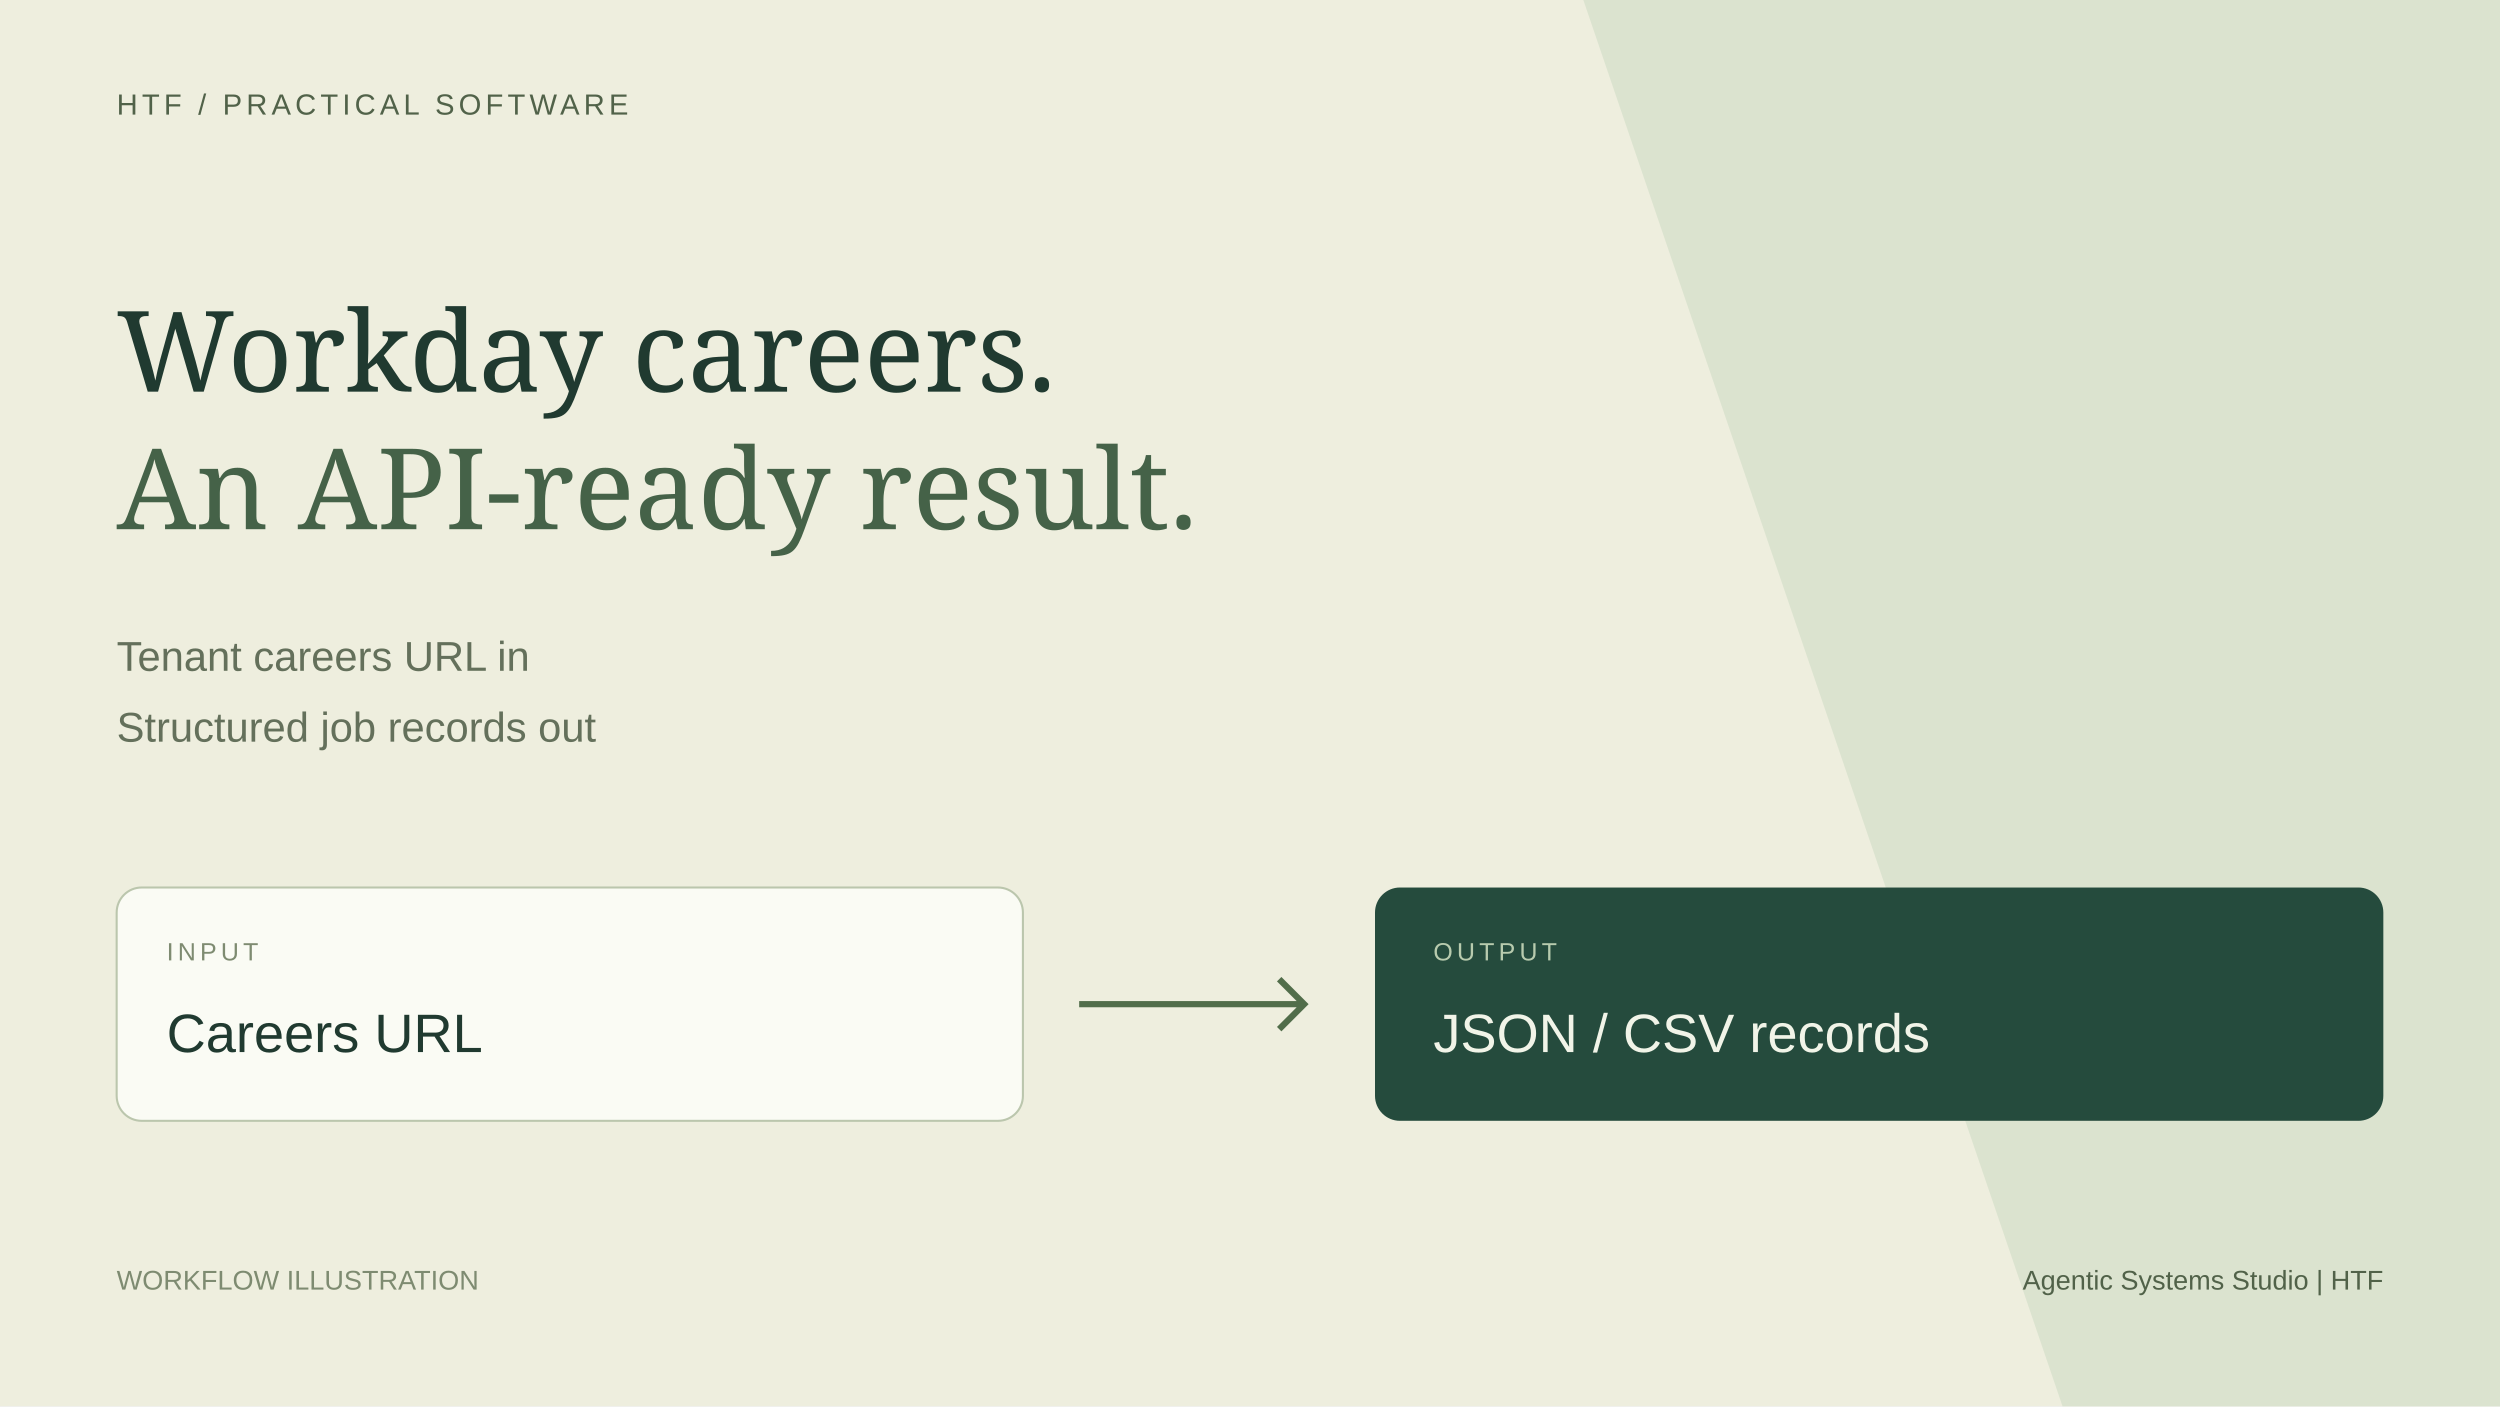
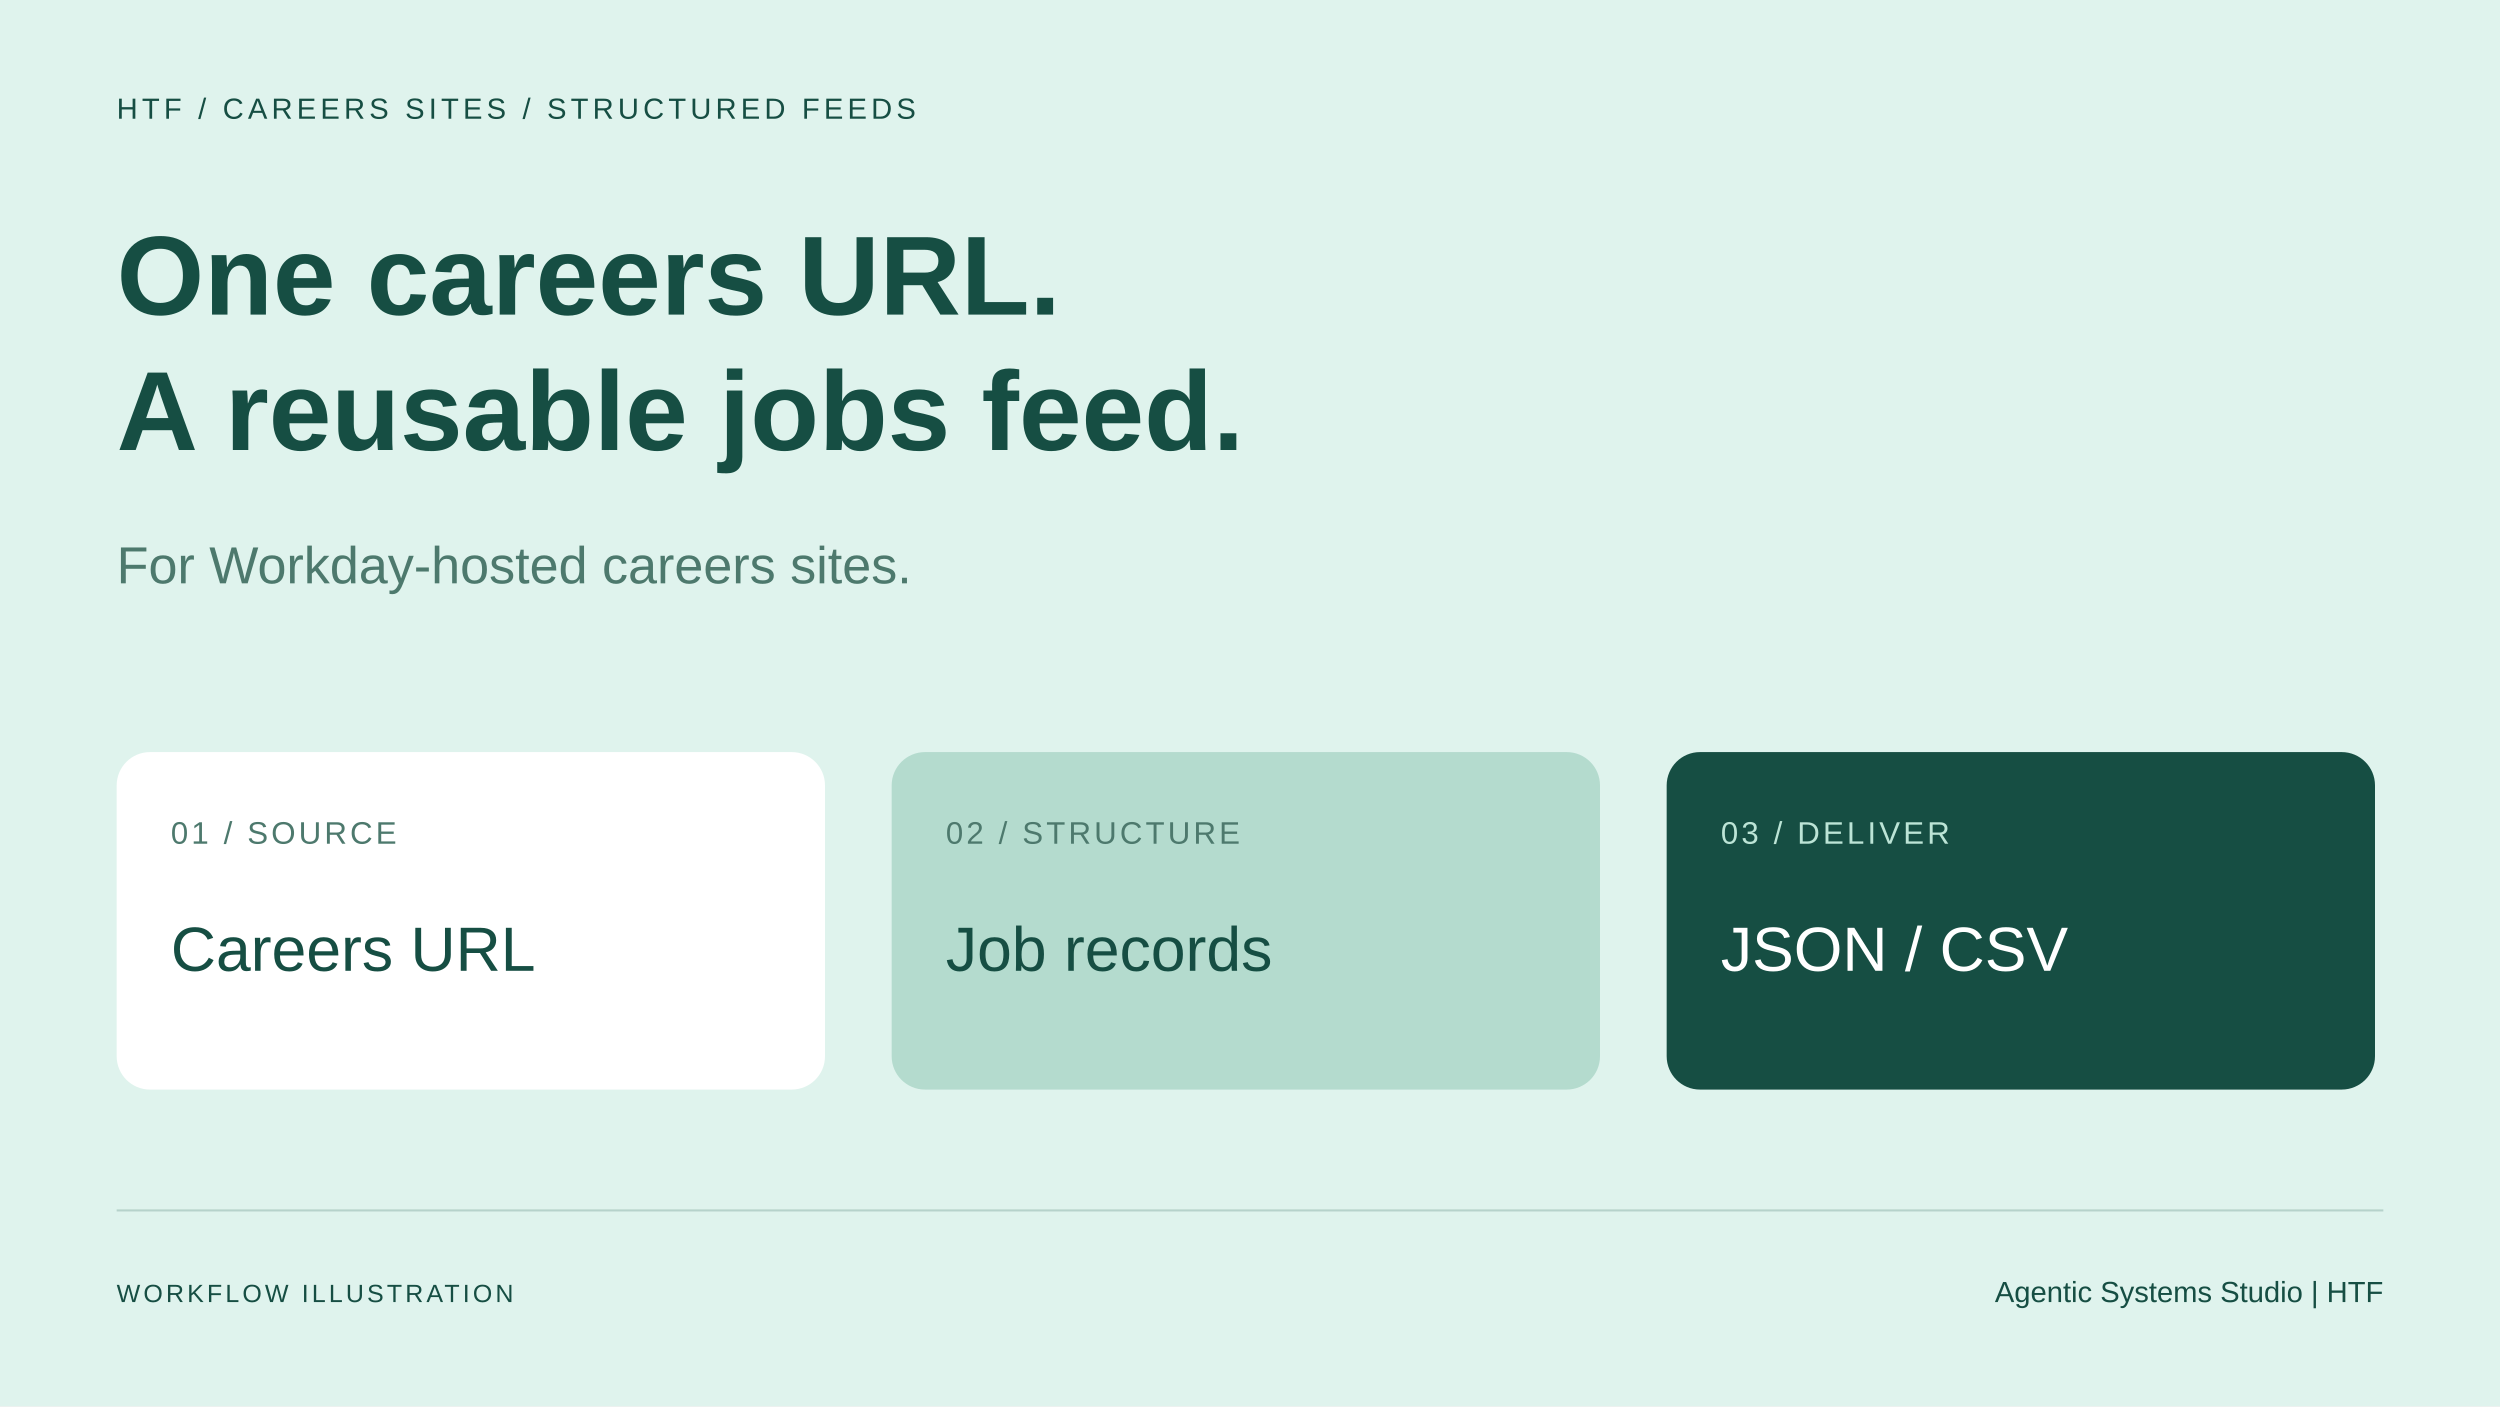
- <svg xmlns="http://www.w3.org/2000/svg" width="1200" height="675" viewBox="0 0 1200 675">
-   <rect width="1200" height="675" fill="#eeeede" />
-   <path d="M760 0H1200V675H990Z" fill="#dbe3cf" />
-   <text x="56" y="55" font-family="Arial,sans-serif" font-size="14" letter-spacing="2" fill="#516249">HTF / PRACTICAL SOFTWARE</text>
-   <text x="56" y="188" font-family="Georgia,serif" font-size="54" fill="#203a30">Workday careers.</text>
-   <text x="56" y="254" font-family="Georgia,serif" font-size="54" fill="#456248">An API-ready result.</text>
-   <text x="56" y="322" font-family="Arial,sans-serif" font-size="20" fill="#64705b">Tenant careers URL in</text>
-   <text x="56" y="356" font-family="Arial,sans-serif" font-size="20" fill="#64705b">Structured job records out</text>
-   <rect x="56" y="426" width="435" height="112" rx="12" fill="#fafbf4" stroke="#bbc6ad" />
-   <rect x="660" y="426" width="484" height="112" rx="12" fill="#254b3d" />
-   <text x="80" y="461" font-family="Arial,sans-serif" font-size="12" letter-spacing="2" fill="#7e8b71">INPUT</text>
-   <text x="80" y="505" font-family="Arial,sans-serif" font-size="26" fill="#203a30">Careers URL</text>
-   <path d="M518 482H626M614 470L626 482L614 494" fill="none" stroke="#516d4a" stroke-width="3" />
-   <text x="688" y="461" font-family="Arial,sans-serif" font-size="12" letter-spacing="2" fill="#b8cbae">OUTPUT</text>
-   <text x="688" y="505" font-family="Arial,sans-serif" font-size="26" fill="#f1f4e8">JSON / CSV records</text>
-   <text x="56" y="619" font-family="Arial,sans-serif" font-size="13" fill="#7e8b71">WORKFLOW ILLUSTRATION</text>
-   <text x="1144" y="619" text-anchor="end" font-family="Arial,sans-serif" font-size="13" fill="#516249">Agentic Systems Studio | HTF</text>
+ <svg xmlns="http://www.w3.org/2000/svg" width="1200" height="675" viewBox="0 0 1200 675" role="img">
+   <rect x="0" y="0" width="1200" height="675" rx="0" fill="#dff3ed" />
+   <text x="56" y="57" fill="#164e43" font-family="Arial,sans-serif" font-size="14" letter-spacing="2">HTF / CAREERS SITES / STRUCTURED FEEDS</text>
+   <text x="56" y="151" fill="#164e43" font-family="Arial,sans-serif" font-size="54" font-weight="700">One careers URL.</text>
+   <text x="56" y="216" fill="#164e43" font-family="Arial,sans-serif" font-size="54" font-weight="700">A reusable jobs feed.</text>
+   <text x="56" y="280" fill="#4d796d" font-family="Arial,sans-serif" font-size="25">For Workday-hosted careers sites.</text>
+   <rect x="56" y="361" width="340" height="162" rx="16" fill="#ffffff" />
+   <text x="82" y="405" fill="#4d796d" font-family="Arial,sans-serif" font-size="15" letter-spacing="1.5">01 / SOURCE</text>
+   <text x="82" y="466" fill="#164e43" font-family="Arial,sans-serif" font-size="30">Careers URL</text>
+   <rect x="428" y="361" width="340" height="162" rx="16" fill="#b4dbce" />
+   <text x="454" y="405" fill="#4d796d" font-family="Arial,sans-serif" font-size="15" letter-spacing="1.5">02 / STRUCTURE</text>
+   <text x="454" y="466" fill="#164e43" font-family="Arial,sans-serif" font-size="30">Job records</text>
+   <rect x="800" y="361" width="340" height="162" rx="16" fill="#164e43" />
+   <text x="826" y="405" fill="#bce4d6" font-family="Arial,sans-serif" font-size="15" letter-spacing="1.5">03 / DELIVER</text>
+   <text x="826" y="466" fill="#ffffff" font-family="Arial,sans-serif" font-size="30">JSON / CSV</text>
+   <path d="M56 581L1144 581" fill="none" stroke="#164e43" stroke-width="1" opacity=".2" />
+   <text x="56" y="625" fill="#164e43" font-family="Arial,sans-serif" font-size="12" letter-spacing="1.5">WORKFLOW ILLUSTRATION</text>
+   <text x="1144" y="625" fill="#164e43" font-family="Arial,sans-serif" font-size="14" text-anchor="end">Agentic Systems Studio | HTF</text>
</svg>
